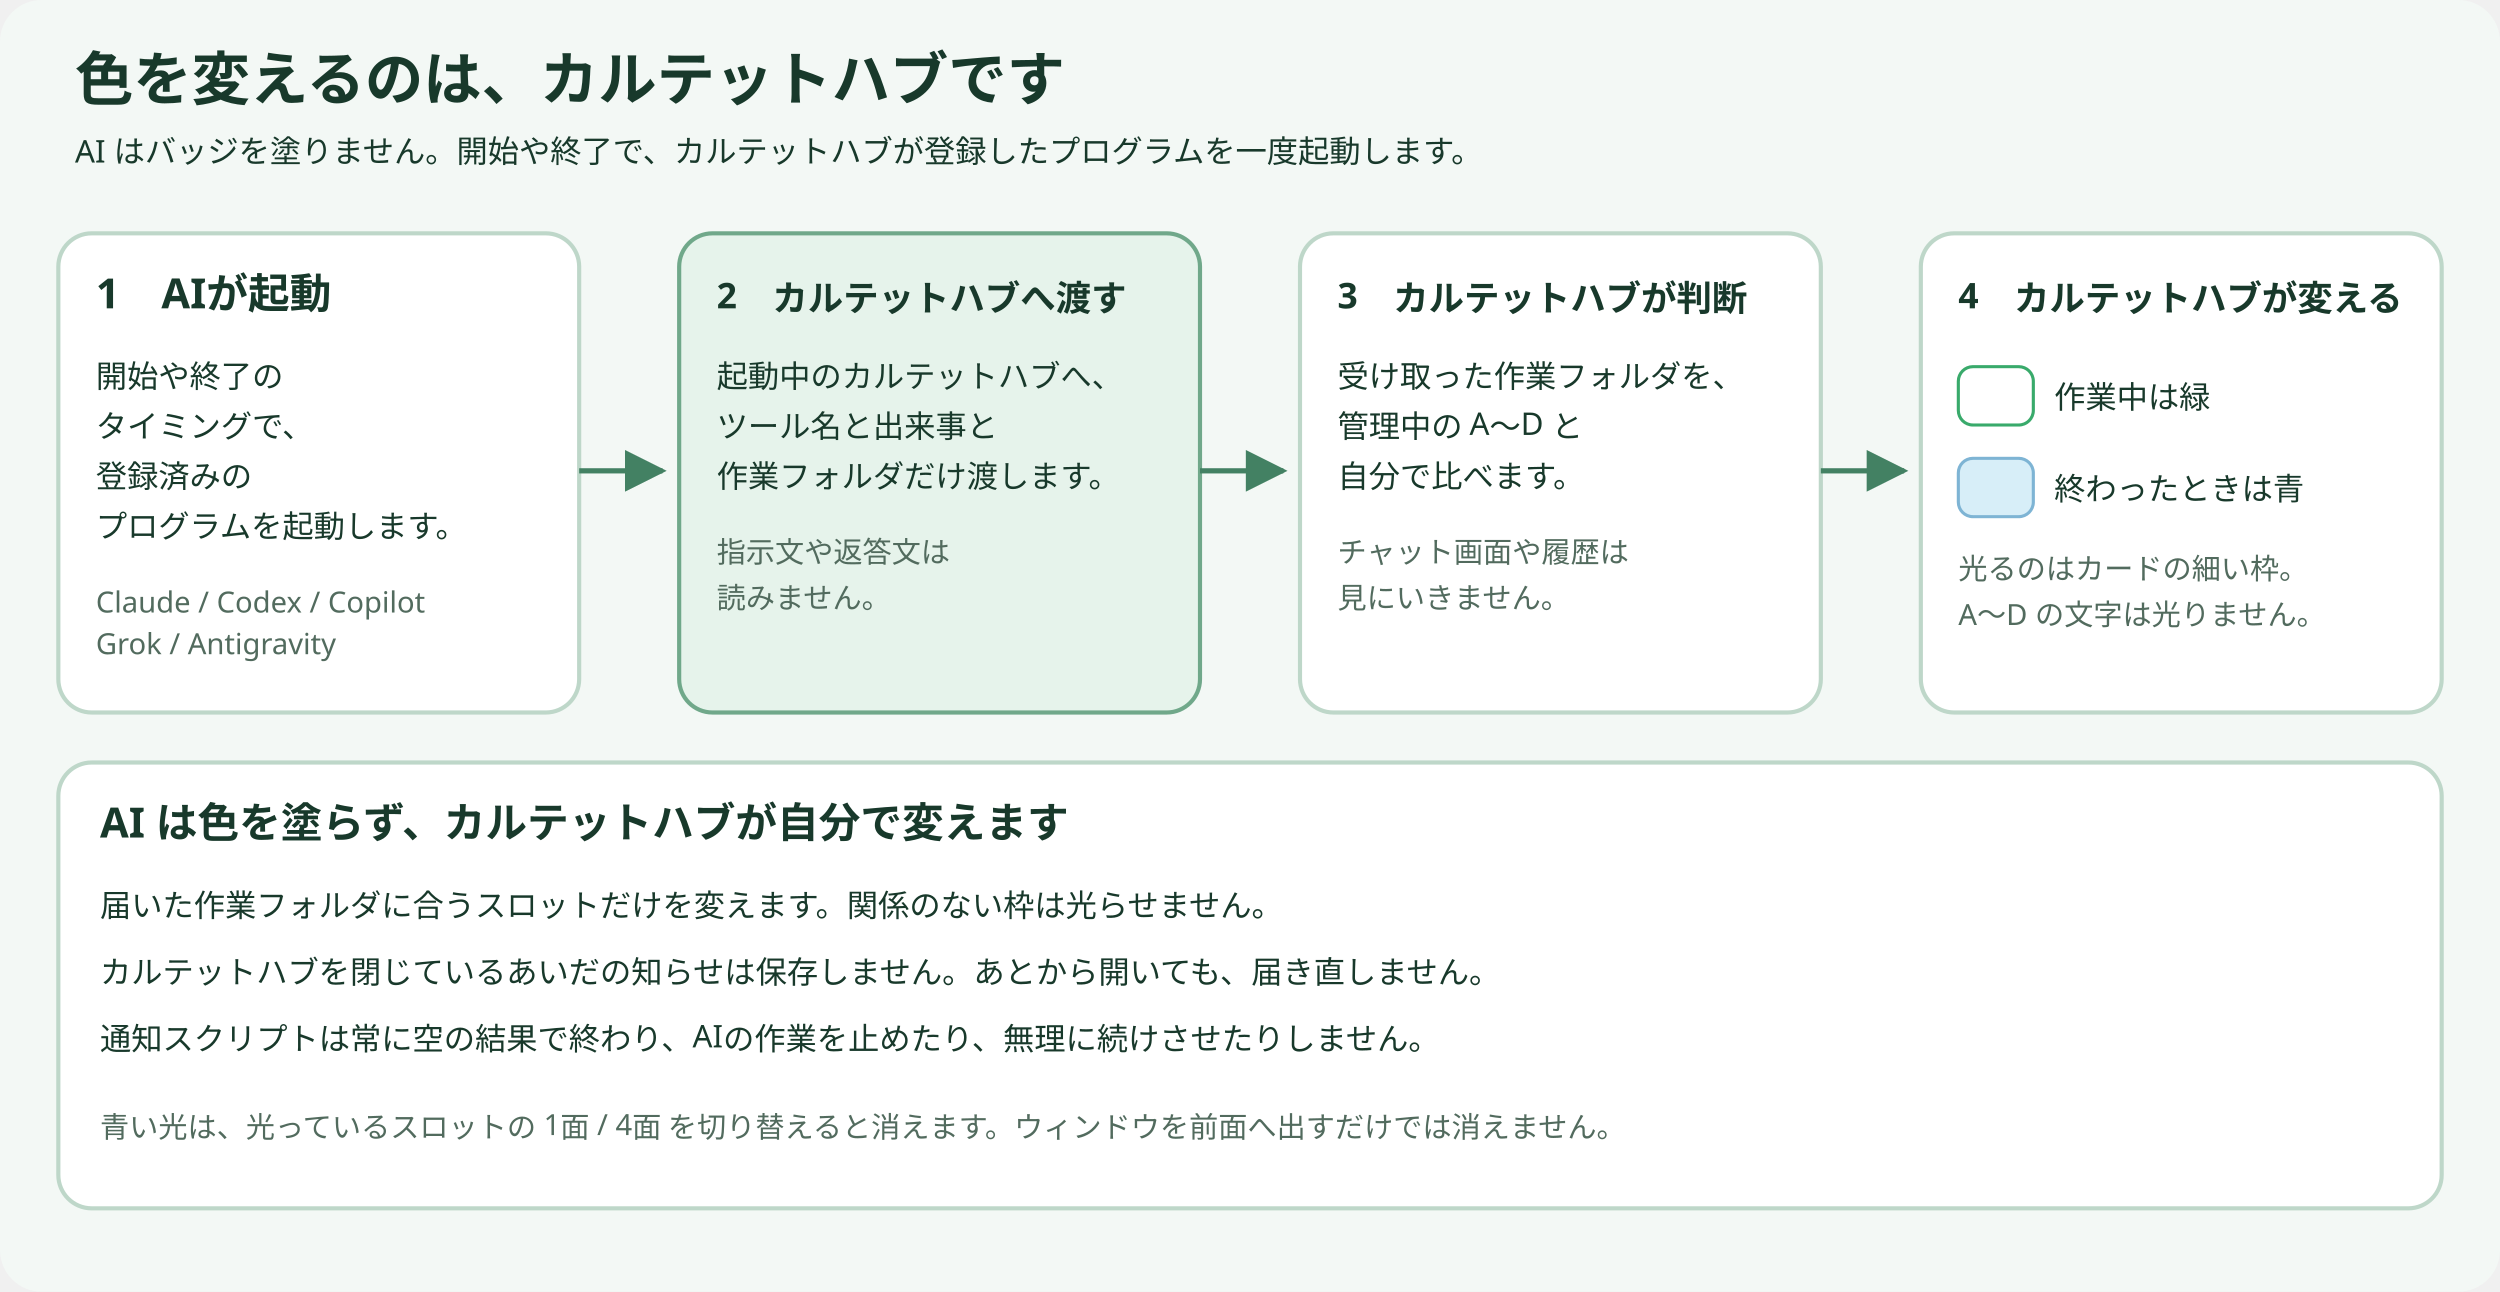
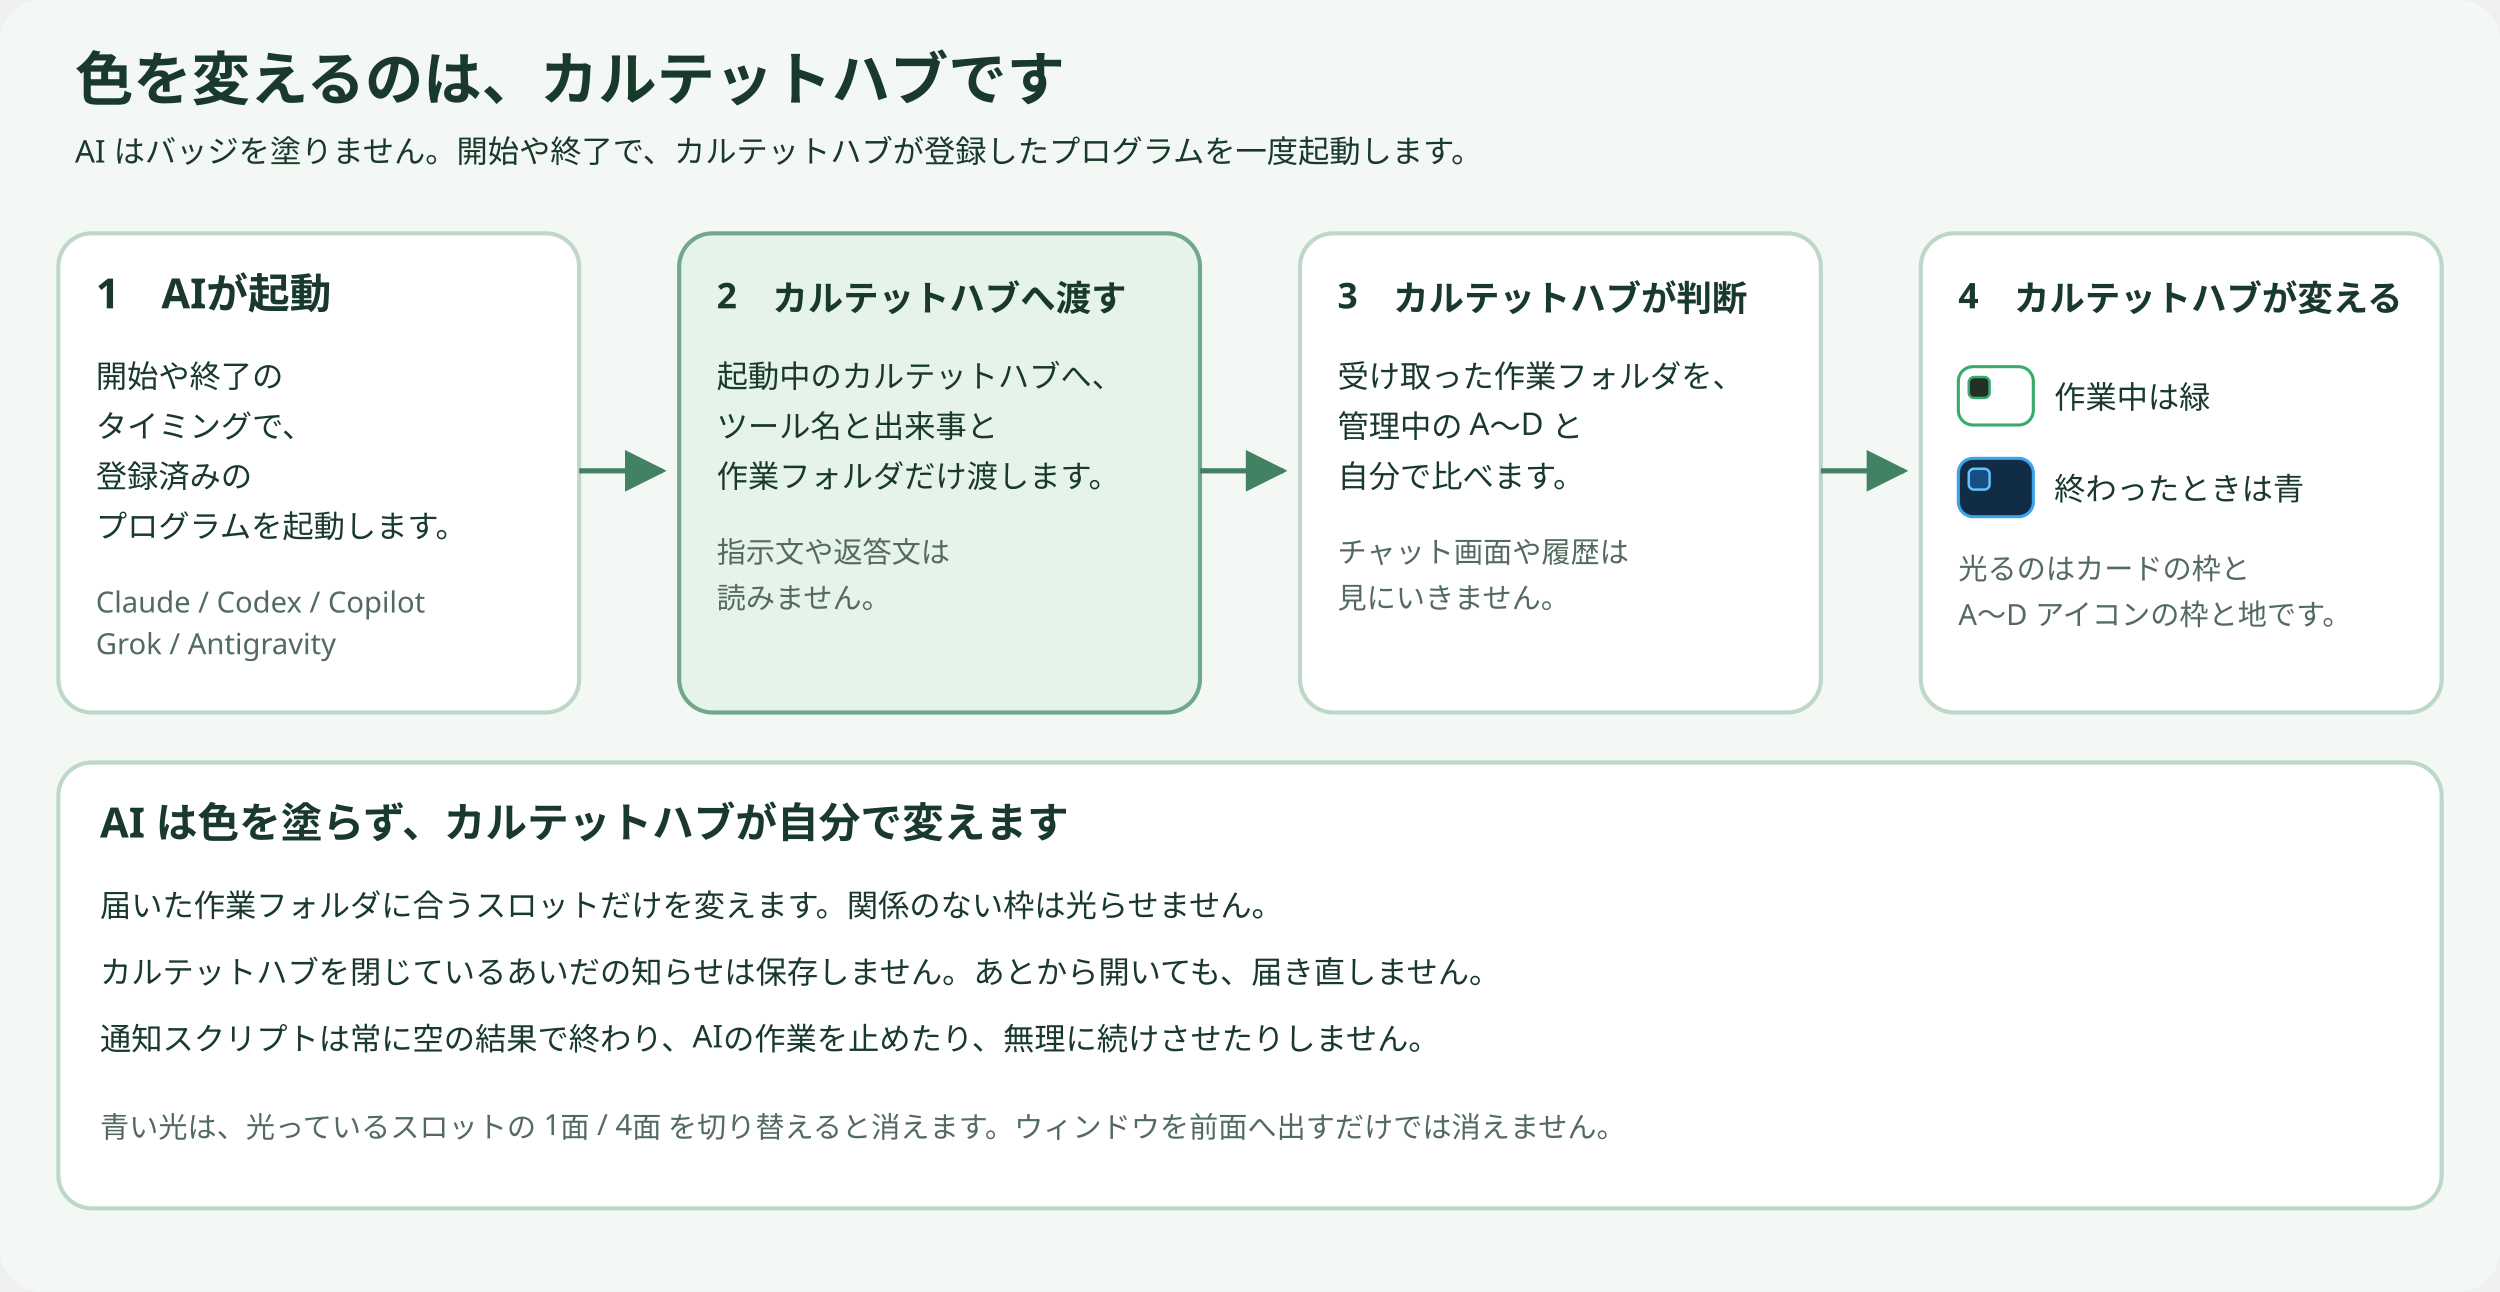
<svg xmlns="http://www.w3.org/2000/svg" width="1200" height="620" viewBox="0 0 1200 620" role="img" aria-labelledby="title desc">
  <defs>
    <marker id="arrow" viewBox="0 0 10 10" refX="9" refY="5" markerWidth="8" markerHeight="8" orient="auto-start-reverse">
      <path d="M0 0 L10 5 L0 10 Z" fill="#438163" />
    </marker>
    <style>
      text { font-family: "Yu Gothic UI", "Meiryo", sans-serif; fill: #18392b; }
      .title { font-size: 28px; font-weight: 700; }
      .heading { font-size: 20px; font-weight: 700; }
      .body { font-size: 15px; }
      .small { font-size: 14px; fill: #526b5e; }
      .card { fill: #ffffff; stroke: #bed7c9; stroke-width: 2; }
      .line { fill: none; stroke: #438163; stroke-width: 2.5; marker-end: url(#arrow); }
    </style>
  </defs>
  <rect width="1200" height="620" rx="20" fill="#f3f8f5" />
  <text x="36" y="48" class="title">色を変えるのは、カルテットハブです</text>
  <text x="36" y="78" class="body">AI はバッジを塗りません。開始や終了で、カルテットハブが登録したプログラムを一度起動します。</text>
  <rect x="28" y="112" width="250" height="230" rx="16" class="card" />
  <text x="46" y="148" class="heading">1　AIが起動</text>
  <text x="46" y="186" class="body">開始や終了の</text>
  <text x="46" y="210" class="body">タイミングで、</text>
  <text x="46" y="234" class="body">登録済みの</text>
  <text x="46" y="258" class="body">プログラムを起動します。</text>
  <text x="46" y="294" class="small">Claude / Codex / Copilot</text>
  <text x="46" y="314" class="small">Grok / Antigravity</text>
  <path d="M278 226 H318" class="line" />
  <rect x="326" y="112" width="250" height="230" rx="16" fill="#e6f3eb" stroke="#70a88a" stroke-width="2" />
  <text x="344" y="148" class="heading" style="font-size:17px">2　カルテットハブへ渡す</text>
  <text x="344" y="186" class="body">起動中のカルテットハブへ、</text>
  <text x="344" y="210" class="body">ツール名と出来事と</text>
  <text x="344" y="234" class="body">作業フォルダだけ渡します。</text>
  <text x="344" y="270" class="small">指示文や返答文は</text>
  <text x="344" y="292" class="small">読みません。</text>
  <path d="M576 226 H616" class="line" />
  <rect x="624" y="112" width="250" height="230" rx="16" class="card" />
  <text x="642" y="148" class="heading" style="font-size:17px">3　カルテットハブが判断</text>
  <text x="642" y="186" class="body">受け取った作業フォルダを、</text>
  <text x="642" y="210" class="body">管理中の A〜D と</text>
  <text x="642" y="234" class="body">自分で比べます。</text>
  <text x="642" y="270" class="small">チャット画面や履歴は</text>
  <text x="642" y="292" class="small">見にいきません。</text>
  <path d="M874 226 H914" class="line" />
  <rect x="922" y="112" width="250" height="230" rx="16" class="card" />
  <text x="940" y="148" class="heading" style="font-size:17px">4　カルテットハブが変える</text>
  <rect x="940" y="176" width="36" height="28" rx="7" fill="none" stroke="#39aa6b" stroke-width="1.5" />
+   <rect x="945" y="181" width="10" height="10" rx="2.5" fill="#223027" stroke="#39aa6b" stroke-width="1.2" />
  <text x="986" y="196" class="body">作業中は緑</text>
-   <rect x="940" y="220" width="36" height="28" rx="7" fill="#d7eef8" stroke="#7eb4d4" stroke-width="1.5" />
+   <rect x="940" y="220" width="36" height="28" rx="7" fill="#112D46" stroke="#3EA3EC" stroke-width="1.5" />
+   <rect x="945" y="225" width="10" height="10" rx="2.5" fill="#174F85" stroke="#68C1FF" stroke-width="1.2" />
  <text x="986" y="240" class="body">終わったときは青</text>
-   <text x="940" y="278" class="small">光るのはカードの細い枠。</text>
-   <text x="940" y="300" class="small">A〜D の文字は光りません。</text>
+   <text x="940" y="278" class="small">光るのはカードの枠と</text>
+   <text x="940" y="300" class="small">A〜D アイコンの枠と地です。</text>
  <rect x="28" y="366" width="1144" height="214" rx="16" fill="#ffffff" stroke="#bed7c9" stroke-width="2" />
  <text x="48" y="402" class="heading">AI は色を塗らず、カルテットハブが自分で変えます</text>
  <text x="48" y="440" class="body">届いた作業フォルダに合うスロットだけを変えます。関係のない枠は光らせません。</text>
  <text x="48" y="472" class="body">カルテットハブを閉じているあいだの知らせは保存しません。あとから開いても、届き直しません。</text>
  <text x="48" y="504" class="body">通知スクリプトは常に空の結果で終わり、AIの作業を止めたり、無理に続けさせたりしません。</text>
  <text x="48" y="546" class="small">青い光は、光っているスロットの 1面 / 4面 を切り替えると消えます。ウィンドウを前面へ出すだけでは消えません。</text>
</svg>
